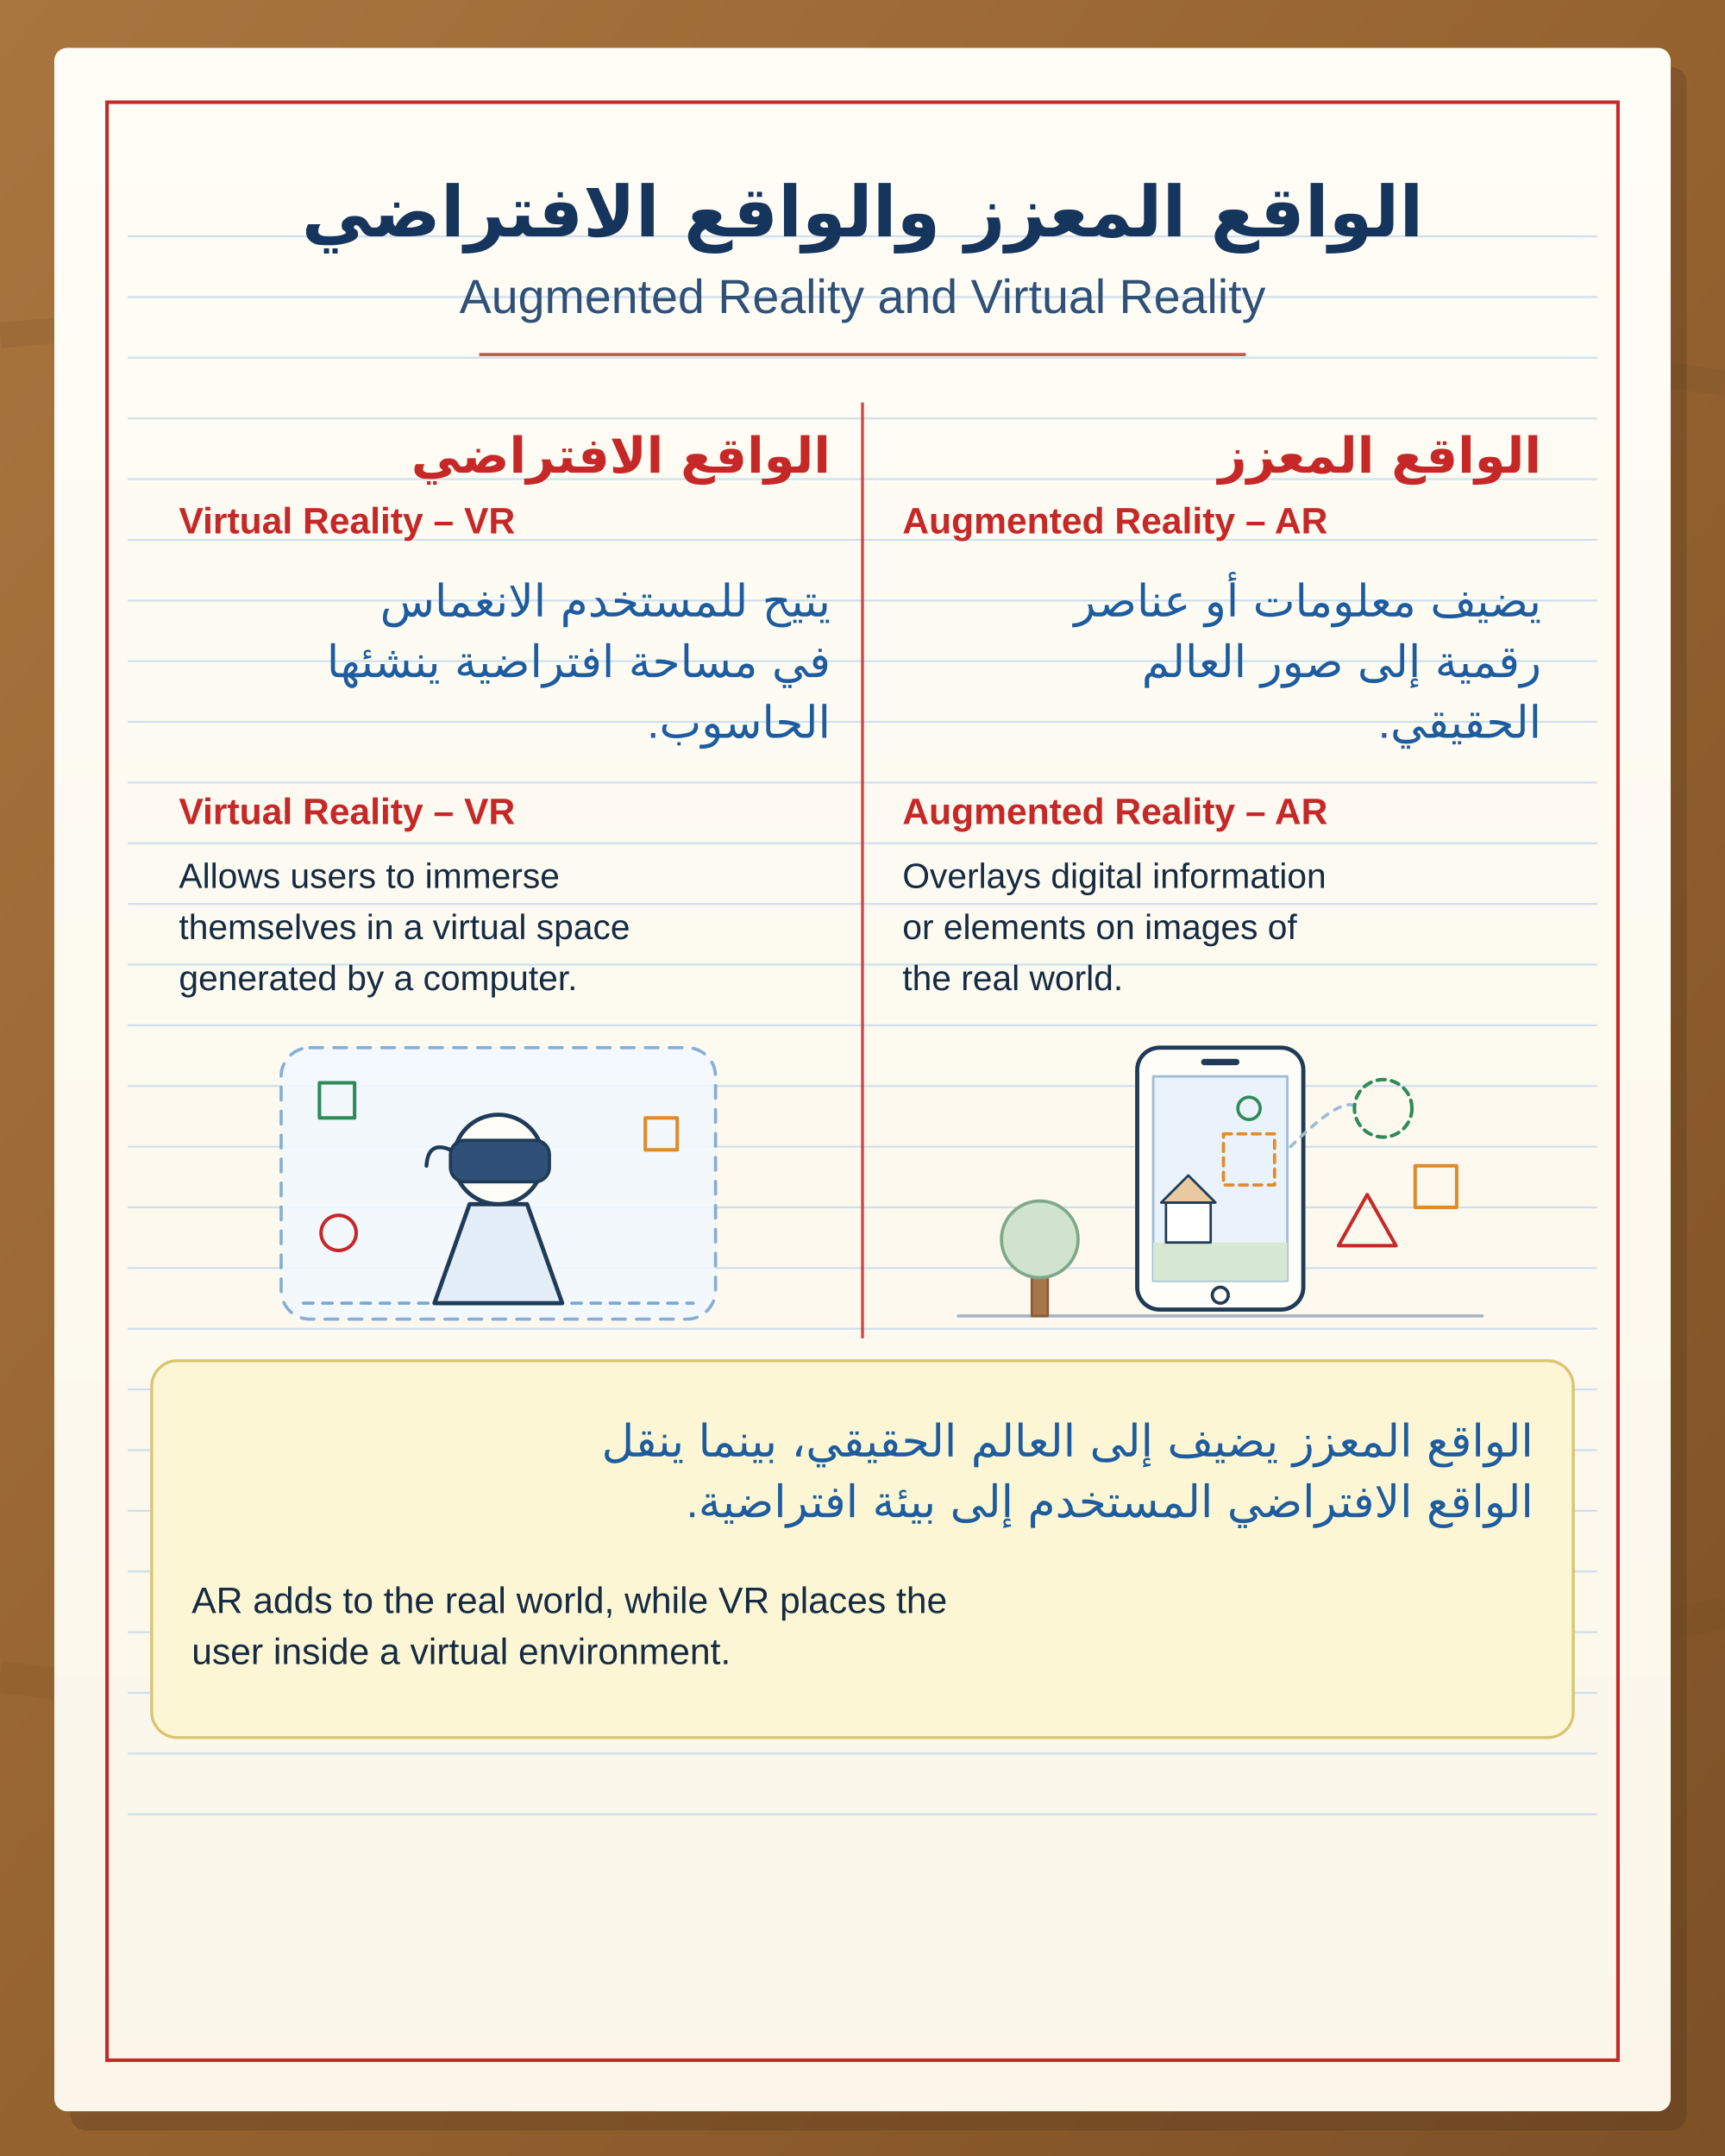
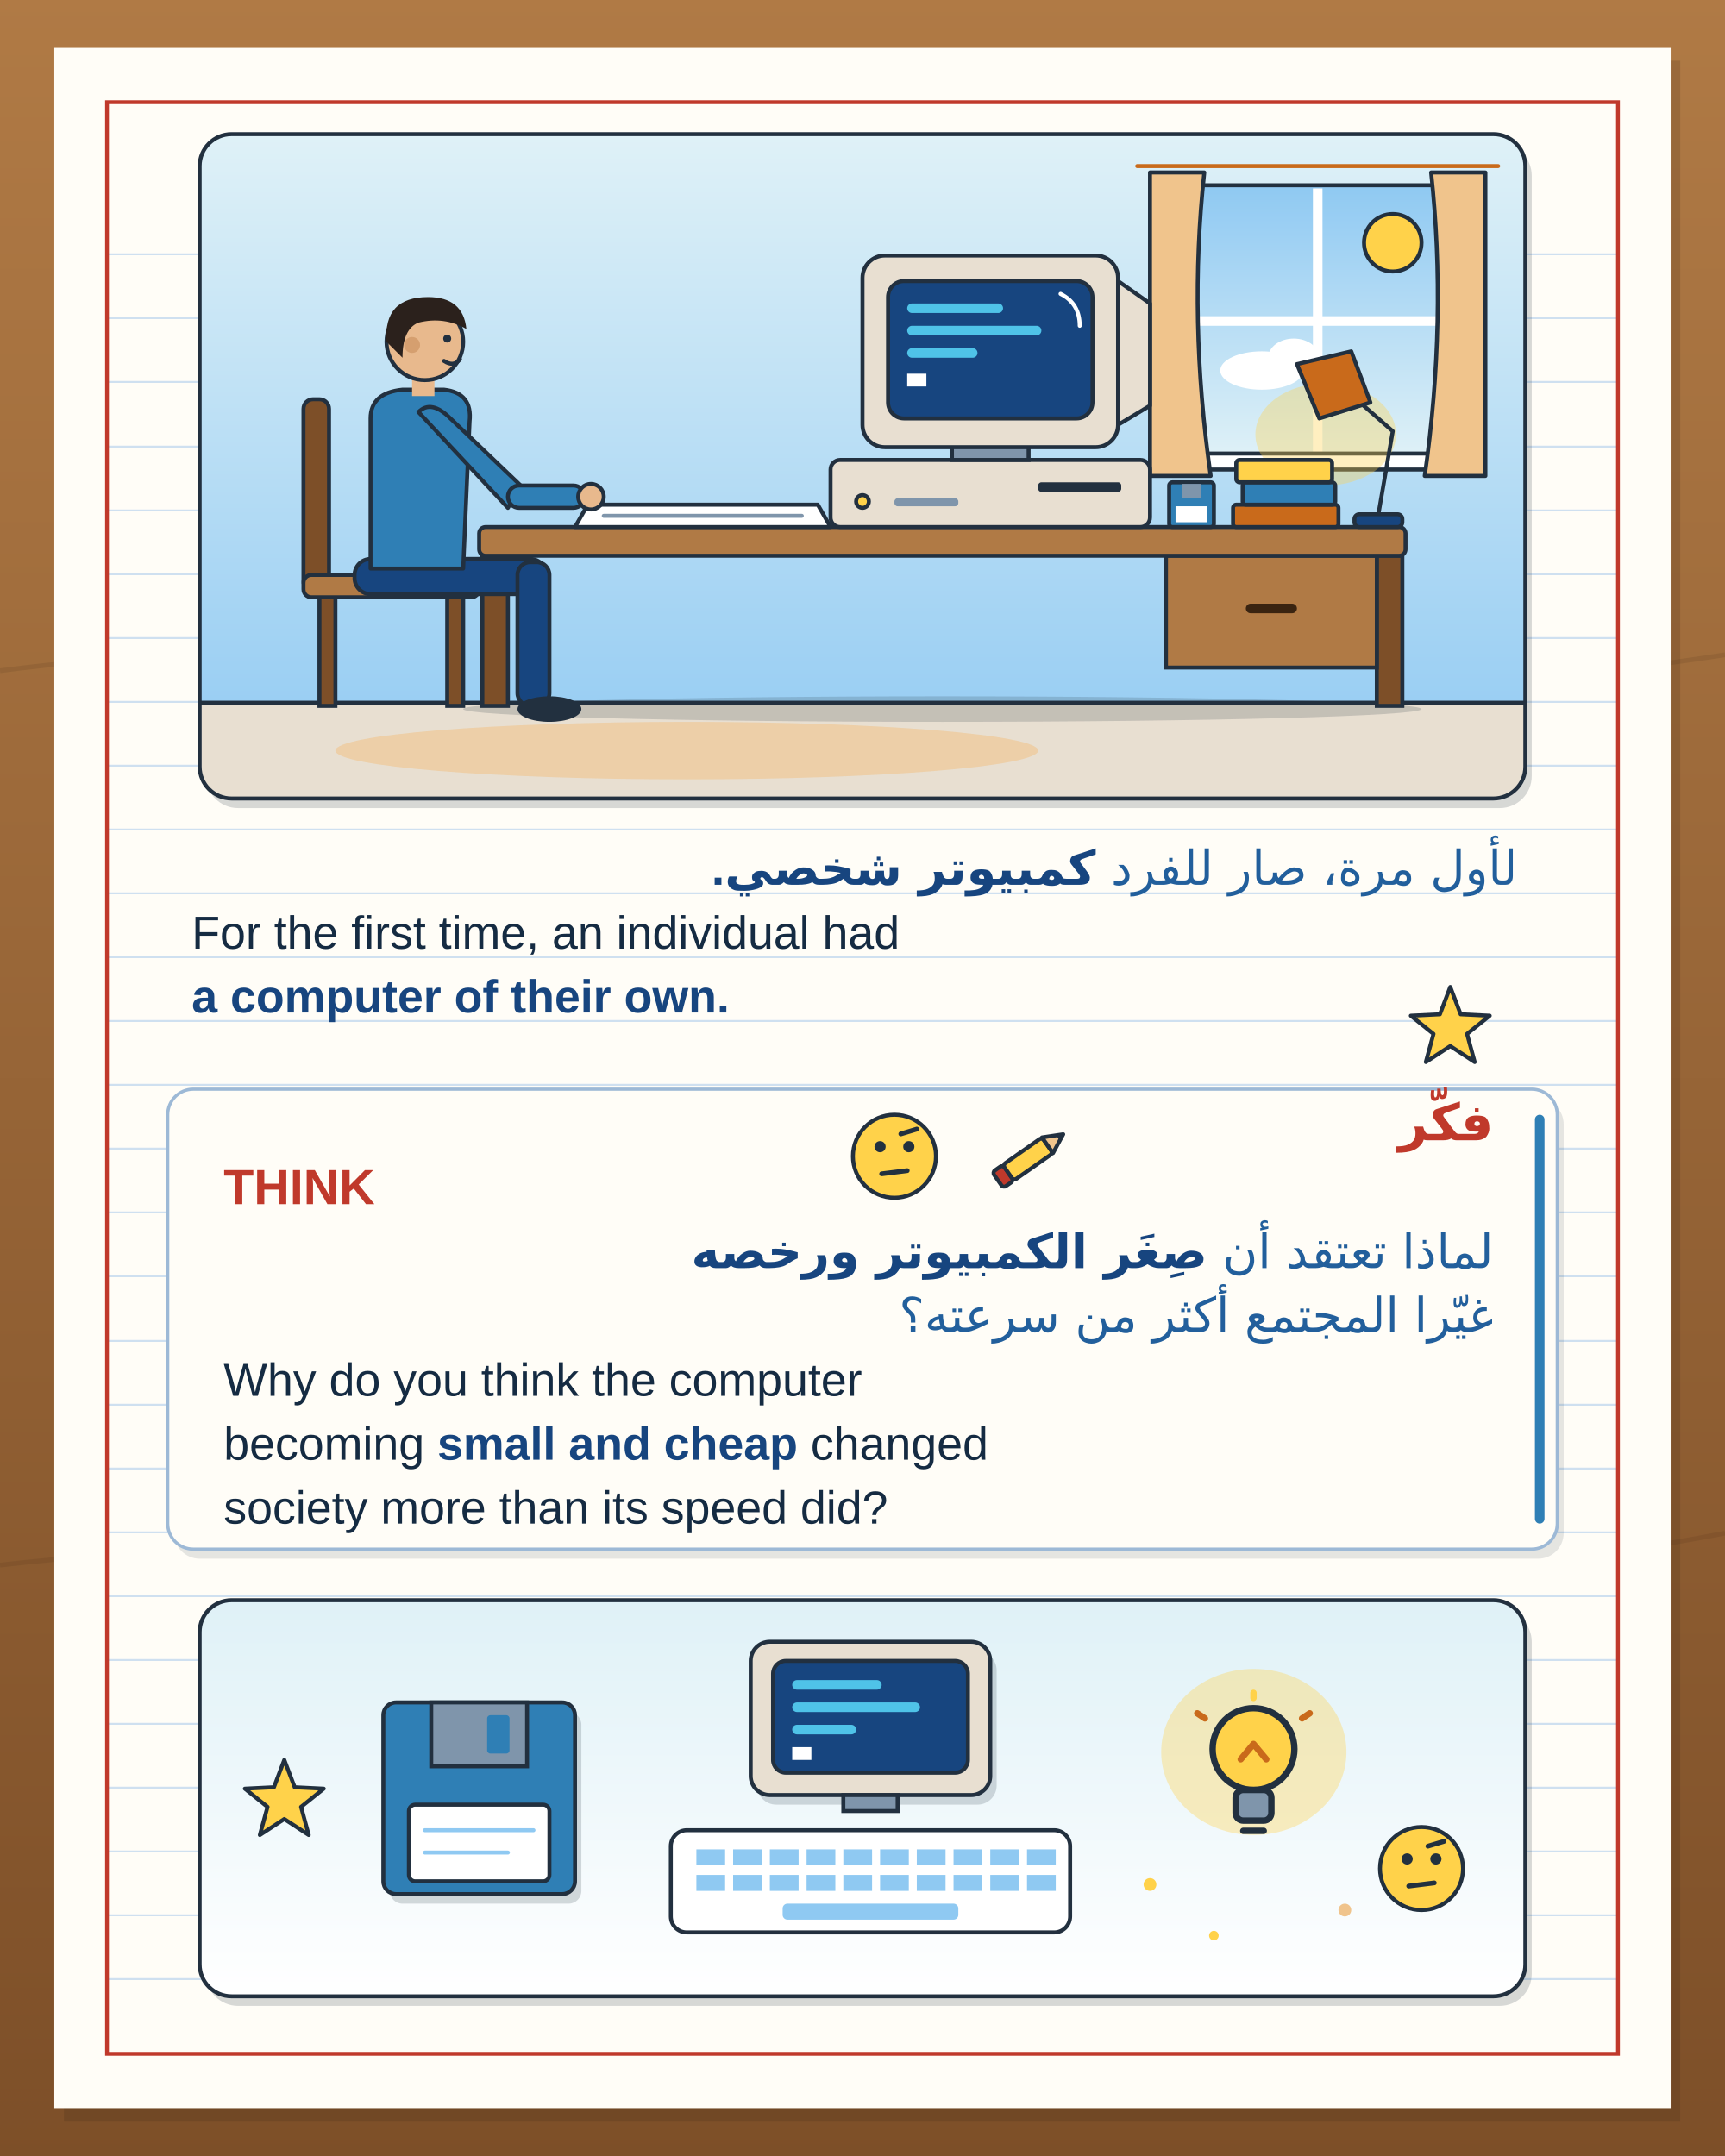
<svg xmlns="http://www.w3.org/2000/svg" width="1080" height="1350" viewBox="0 0 1080 1350" preserveAspectRatio="xMidYMid meet" style="width:100%;height:auto;max-width:1080px;display:block;margin:0 auto;">
  <defs>
-     <linearGradient id="deskWood" x1="0" y1="0" x2="1" y2="1">
-       <stop offset="0" stop-color="#a9753f" />
-       <stop offset="0.5" stop-color="#95632f" />
-       <stop offset="1" stop-color="#7d5027" />
+     <linearGradient id="pmDesk" x1="0" y1="0" x2="0" y2="1">
+       <stop offset="0" stop-color="#b07a45" />
+       <stop offset="1" stop-color="#7d4f28" />
    </linearGradient>
-     <linearGradient id="paperTone" x1="0" y1="0" x2="0" y2="1">
-       <stop offset="0" stop-color="#fffdf6" />
-       <stop offset="1" stop-color="#fbf6e9" />
+     <pattern id="pmRules" x="0" y="120" width="1080" height="40" patternUnits="userSpaceOnUse">
+       <line x1="0" y1="39.5" x2="1080" y2="39.5" stroke="#cfe0f0" stroke-width="1.4" />
+     </pattern>
+   </defs>
+   <rect x="0" y="0" width="1080" height="1350" fill="url(#pmDesk)" />
+   <path d="M0 420 C 300 380, 700 470, 1080 410" fill="none" stroke="#3a2411" stroke-width="3" opacity=".12" />
+   <path d="M0 980 C 350 940, 720 1030, 1080 960" fill="none" stroke="#3a2411" stroke-width="3" opacity=".12" />
+   <rect x="40" y="38" width="1012" height="1290" fill="#3a2411" opacity=".18" />
+   <rect x="34" y="30" width="1012" height="1290" fill="#fffdf7" />
+   <rect x="67" y="120" width="946" height="1152" fill="url(#pmRules)" />
+   <rect x="67" y="64" width="946" height="1222" fill="none" stroke="#c0392b" stroke-width="2.4" />
+   <defs>
+     <linearGradient id="ilWall" x1="0" y1="0" x2="0" y2="1">
+       <stop offset="0" stop-color="#dff1f7" />
+       <stop offset="1" stop-color="#8fc9f2" />
+     </linearGradient>
+     <linearGradient id="ilSky" x1="0" y1="0" x2="0" y2="1">
+       <stop offset="0" stop-color="#8fc9f2" />
+       <stop offset="1" stop-color="#dff1f7" />
+     </linearGradient>
+     <linearGradient id="ilPanel" x1="0" y1="0" x2="0" y2="1">
+       <stop offset="0" stop-color="#dff1f7" />
+       <stop offset="1" stop-color="#ffffff" />
    </linearGradient>
  </defs>
-   <rect x="0" y="0" width="1080" height="1350" fill="url(#deskWood)" />
-   <path d="M0 210 Q 540 160 1080 240" fill="none" stroke="#6f461f" stroke-width="16" opacity="0.16" />
-   <path d="M0 1050 Q 540 1120 1080 1010" fill="none" stroke="#6f461f" stroke-width="20" opacity="0.14" />
-   <rect x="44" y="42" width="1012" height="1292" rx="10" fill="#3a2413" opacity="0.22" />
-   <rect x="34" y="30" width="1012" height="1292" rx="8" fill="url(#paperTone)" />
-   <g stroke="#c9dcec" stroke-width="1.2" opacity="0.9">
-     <line x1="80" y1="148" x2="1000" y2="148" />
-     <line x1="80" y1="186" x2="1000" y2="186" />
-     <line x1="80" y1="224" x2="1000" y2="224" />
-     <line x1="80" y1="262" x2="1000" y2="262" />
-     <line x1="80" y1="300" x2="1000" y2="300" />
-     <line x1="80" y1="338" x2="1000" y2="338" />
-     <line x1="80" y1="376" x2="1000" y2="376" />
-     <line x1="80" y1="414" x2="1000" y2="414" />
-     <line x1="80" y1="452" x2="1000" y2="452" />
-     <line x1="80" y1="490" x2="1000" y2="490" />
-     <line x1="80" y1="528" x2="1000" y2="528" />
-     <line x1="80" y1="566" x2="1000" y2="566" />
-     <line x1="80" y1="604" x2="1000" y2="604" />
-     <line x1="80" y1="642" x2="1000" y2="642" />
-     <line x1="80" y1="680" x2="1000" y2="680" />
-     <line x1="80" y1="718" x2="1000" y2="718" />
-     <line x1="80" y1="756" x2="1000" y2="756" />
-     <line x1="80" y1="794" x2="1000" y2="794" />
-     <line x1="80" y1="832" x2="1000" y2="832" />
-     <line x1="80" y1="870" x2="1000" y2="870" />
-     <line x1="80" y1="908" x2="1000" y2="908" />
-     <line x1="80" y1="946" x2="1000" y2="946" />
-     <line x1="80" y1="984" x2="1000" y2="984" />
-     <line x1="80" y1="1022" x2="1000" y2="1022" />
-     <line x1="80" y1="1060" x2="1000" y2="1060" />
-     <line x1="80" y1="1098" x2="1000" y2="1098" />
-     <line x1="80" y1="1136" x2="1000" y2="1136" />
+   <rect x="129" y="90" width="830" height="416" rx="20" fill="#22303f" opacity=".18" />
+   <rect x="109" y="688" width="870" height="288" rx="16" fill="#22303f" opacity=".12" />
+   <rect x="129" y="1008" width="830" height="248" rx="20" fill="#22303f" opacity=".18" />
+   <rect x="105" y="682" width="870" height="288" rx="16" fill="#fffdf7" stroke="#9db9d6" stroke-width="2" />
+   <rect x="961" y="698" width="6" height="256" rx="3" fill="#2f7fb5" />
+   <rect x="125" y="84" width="830" height="416" rx="20" fill="url(#ilWall)" />
+   <path d="M125 440 H955 V480 Q955 500 935 500 H145 Q125 500 125 480 Z" fill="#e8dfd1" />
+   <line x1="125" y1="440" x2="955" y2="440" stroke="#22303f" stroke-width="2.5" stroke-linecap="round" />
+   <ellipse cx="430" cy="470" rx="220" ry="18" fill="#f0c48c" opacity=".6" />
+   <g>
+     <rect x="740" y="116" width="170" height="170" fill="url(#ilSky)" />
+     <circle cx="872" cy="152" r="18" fill="#ffd24a" stroke="#22303f" stroke-width="2.5" />
+     <ellipse cx="790" cy="232" rx="26" ry="12" fill="#ffffff" />
+     <ellipse cx="810" cy="224" rx="16" ry="12" fill="#ffffff" />
+     <rect x="822" y="118" width="6" height="166" fill="#ffffff" />
+     <rect x="742" y="198" width="166" height="6" fill="#ffffff" />
+     <rect x="740" y="116" width="170" height="170" fill="none" stroke="#22303f" stroke-width="2.5" />
+     <rect x="730" y="284" width="190" height="10" rx="3" fill="#ffffff" stroke="#22303f" stroke-width="2.5" />
+     <line x1="712" y1="104" x2="938" y2="104" stroke="#c96a1b" stroke-width="2.5" stroke-linecap="round" />
+     <path d="M720 108 H754 Q744 200 758 298 H720 Z" fill="#f0c48c" stroke="#22303f" stroke-width="2.5" stroke-linejoin="round" />
+     <path d="M930 108 H896 Q906 200 892 298 H930 Z" fill="#f0c48c" stroke="#22303f" stroke-width="2.5" stroke-linejoin="round" />
  </g>
-   <rect x="67" y="64" width="946" height="1226" fill="none" stroke="#c62828" stroke-width="2.2" />
-   <rect x="95" y="852" width="890" height="236" rx="16" fill="#fdf6d5" stroke="#d8c56f" stroke-width="1.8" />
-   <line x1="540" y1="252" x2="540" y2="838" stroke="#c62828" stroke-width="1.8" opacity="0.85" />
-   <line x1="300" y1="222" x2="780" y2="222" stroke="#c62828" stroke-width="2" opacity="0.8" />
-   <g stroke="#1f3b57" fill="none" stroke-width="2.6" stroke-linejoin="round" stroke-linecap="round">
-     <line x1="600" y1="824" x2="928" y2="824" stroke="#a9b7c4" stroke-width="2" />
-     <rect x="646" y="788" width="10" height="36" fill="#a9754a" stroke="#8a5c37" stroke-width="1.5" />
-     <circle cx="651" cy="776" r="24" fill="#cfe3cf" stroke="#7fa88a" stroke-width="2" />
-     <rect x="712" y="656" width="104" height="164" rx="14" fill="#fffdf7" />
-     <rect x="722" y="674" width="84" height="128" fill="#eaf3fb" stroke="#9dbcd6" stroke-width="1.5" />
-     <rect x="752" y="663" width="24" height="4" rx="2" fill="#1f3b57" stroke="none" />
-     <circle cx="764" cy="811" r="5" stroke-width="2" />
-     <rect x="722" y="778" width="84" height="24" fill="#d7e8d2" stroke="none" />
-     <rect x="730" y="753" width="28" height="25" fill="#ffffff" stroke-width="1.5" />
-     <path d="M727 753 L744 736 L761 753 Z" fill="#e8c9a0" stroke-width="1.5" />
-     <rect x="766" y="710" width="32" height="32" stroke="#e08b2a" stroke-width="2" stroke-dasharray="5 4" />
-     <circle cx="782" cy="694" r="7" stroke="#2e8b57" stroke-width="2" />
-     <path d="M808 718 Q 842 684 850 694" stroke="#9dbcd6" stroke-width="2" stroke-dasharray="4 5" />
-     <circle cx="866" cy="694" r="18" stroke="#2e8b57" stroke-width="2.2" stroke-dasharray="5 4" />
-     <rect x="886" y="730" width="26" height="26" stroke="#e08b2a" stroke-width="2.2" />
-     <path d="M838 780 L856 748 L874 780 Z" stroke="#c62828" stroke-width="2.2" />
+   <ellipse cx="590" cy="444" rx="300" ry="8" fill="#22303f" opacity=".18" />
+   <rect x="302" y="348" width="16" height="94" fill="#7d4f28" stroke="#22303f" stroke-width="2.5" />
+   <rect x="862" y="348" width="16" height="94" fill="#7d4f28" stroke="#22303f" stroke-width="2.5" />
+   <rect x="730" y="348" width="132" height="70" fill="#b07a45" stroke="#22303f" stroke-width="2.5" />
+   <rect x="780" y="378" width="32" height="6" rx="3" fill="#3a2411" />
+   <rect x="300" y="330" width="580" height="18" rx="4" fill="#b07a45" stroke="#22303f" stroke-width="2.5" />
+   <g>
+     <ellipse cx="830" cy="272" rx="44" ry="32" fill="#ffd24a" opacity=".35" />
+     <path d="M863 322 L872 270 L840 242" fill="none" stroke="#22303f" stroke-width="2.5" stroke-linecap="round" stroke-linejoin="round" />
+     <polygon points="812,228 846,220 858,252 826,262" fill="#c96a1b" stroke="#22303f" stroke-width="2.5" stroke-linejoin="round" />
+     <rect x="848" y="322" width="30" height="8" rx="3" fill="#17457f" stroke="#22303f" stroke-width="2.5" />
  </g>
-   <g stroke="#1f3b57" fill="none" stroke-width="2.6" stroke-linejoin="round" stroke-linecap="round">
-     <rect x="176" y="656" width="272" height="170" rx="18" fill="#f2f8ff" stroke="#7aa7d4" stroke-width="2" stroke-dasharray="8 7" opacity="0.9" />
-     <line x1="190" y1="816" x2="434" y2="816" stroke="#7aa7d4" stroke-width="2" stroke-dasharray="6 6" />
-     <path d="M294 754 L330 754 L352 816 L272 816 Z" fill="#e3eef8" />
-     <circle cx="312" cy="726" r="28" fill="#fffdf7" />
-     <rect x="282" y="714" width="62" height="26" rx="9" fill="#2f5077" stroke-width="2" />
-     <path d="M282 720 Q 268 714 267 730" stroke-width="2.4" />
-     <rect x="200" y="678" width="22" height="22" stroke="#2e8b57" stroke-width="2.2" />
-     <rect x="404" y="700" width="20" height="20" stroke="#e08b2a" stroke-width="2.2" />
-     <circle cx="212" cy="772" r="11" stroke="#c62828" stroke-width="2.2" />
+   <rect x="772" y="316" width="66" height="14" rx="2" fill="#c96a1b" stroke="#22303f" stroke-width="2.5" />
+   <rect x="778" y="302" width="58" height="14" rx="2" fill="#2f7fb5" stroke="#22303f" stroke-width="2.5" />
+   <rect x="774" y="288" width="60" height="14" rx="2" fill="#ffd24a" stroke="#22303f" stroke-width="2.5" />
+   <rect x="732" y="302" width="28" height="28" rx="2" fill="#2f7fb5" stroke="#22303f" stroke-width="2.5" />
+   <rect x="740" y="303" width="12" height="9" fill="#7f95ab" />
+   <rect x="736" y="317" width="20" height="10" fill="#ffffff" />
+   <g>
+     <rect x="520" y="288" width="200" height="42" rx="6" fill="#e8dfd1" stroke="#22303f" stroke-width="2.5" />
+     <rect x="650" y="302" width="52" height="6" rx="2" fill="#22303f" />
+     <circle cx="540" cy="314" r="4" fill="#ffd24a" stroke="#22303f" stroke-width="2.5" />
+     <rect x="560" y="312" width="40" height="5" rx="2" fill="#7f95ab" />
+     <rect x="596" y="276" width="48" height="12" fill="#7f95ab" stroke="#22303f" stroke-width="2.5" />
+     <polygon points="700,176 720,190 720,254 700,266" fill="#e8dfd1" stroke="#22303f" stroke-width="2.5" stroke-linejoin="round" />
+     <rect x="540" y="160" width="160" height="120" rx="14" fill="#e8dfd1" stroke="#22303f" stroke-width="2.5" />
+     <rect x="556" y="176" width="128" height="86" rx="10" fill="#17457f" stroke="#22303f" stroke-width="2.5" />
+     <rect x="568" y="190" width="60" height="6" rx="3" fill="#4fc3e8" />
+     <rect x="568" y="204" width="84" height="6" rx="3" fill="#4fc3e8" />
+     <rect x="568" y="218" width="44" height="6" rx="3" fill="#4fc3e8" />
+     <rect x="568" y="234" width="12" height="8" fill="#ffffff" />
+     <path d="M664 184 Q676 190 676 204" fill="none" stroke="#ffffff" stroke-width="2.5" stroke-linecap="round" />
  </g>
-   <text x="540" y="148" direction="rtl" unicode-bidi="plaintext" text-anchor="middle" font-family="Tahoma, Arial, Segoe UI, sans-serif" font-size="44" font-weight="bold" fill="#16355c">الواقع المعزز والواقع الافتراضي</text>
-   <text x="540" y="196" direction="ltr" unicode-bidi="plaintext" text-anchor="middle" font-family="Segoe Print, Comic Sans MS, Arial, sans-serif" font-size="30" fill="#2f5077">Augmented Reality and Virtual Reality</text>
-   <text x="965" y="296" direction="rtl" unicode-bidi="plaintext" text-anchor="start" font-family="Tahoma, Arial, Segoe UI, sans-serif" font-size="31" font-weight="bold" fill="#c62828">الواقع المعزز</text>
-   <text x="565" y="334" direction="ltr" unicode-bidi="plaintext" text-anchor="start" font-family="Segoe Print, Comic Sans MS, Arial, sans-serif" font-size="23" font-weight="bold" fill="#c62828">Augmented Reality – AR</text>
-   <text x="965" y="386" direction="rtl" unicode-bidi="plaintext" text-anchor="start" font-family="Tahoma, Arial, Segoe UI, sans-serif" font-size="28" fill="#1d5c9e">
-     <tspan x="965" dy="0">يضيف معلومات أو عناصر</tspan>
-     <tspan x="965" dy="38">رقمية إلى صور العالم</tspan>
-     <tspan x="965" dy="38">الحقيقي.</tspan>
+   <polygon points="360,330 520,330 512,316 368,316" fill="#ffffff" stroke="#22303f" stroke-width="2.5" stroke-linejoin="round" />
+   <line x1="378" y1="323" x2="502" y2="323" stroke="#7f95ab" stroke-width="2.5" stroke-linecap="round" />
+   <rect x="190" y="250" width="16" height="120" rx="6" fill="#7d4f28" stroke="#22303f" stroke-width="2.5" />
+   <rect x="200" y="374" width="10" height="68" fill="#7d4f28" stroke="#22303f" stroke-width="2.5" />
+   <rect x="280" y="374" width="10" height="68" fill="#7d4f28" stroke="#22303f" stroke-width="2.5" />
+   <rect x="190" y="360" width="110" height="14" rx="5" fill="#b07a45" stroke="#22303f" stroke-width="2.5" />
+   <g>
+     <rect x="222" y="350" width="120" height="22" rx="10" fill="#17457f" stroke="#22303f" stroke-width="2.5" />
+     <rect x="324" y="352" width="20" height="90" rx="8" fill="#17457f" stroke="#22303f" stroke-width="2.5" />
+     <ellipse cx="344" cy="444" rx="20" ry="8" fill="#22303f" />
+     <path d="M232 262 Q232 246 252 244 L278 244 Q296 246 294 264 L290 356 L232 356 Z" fill="#2f7fb5" stroke="#22303f" stroke-width="2.5" stroke-linejoin="round" />
+     <rect x="258" y="232" width="14" height="16" fill="#e8b98d" />
+     <circle cx="266" cy="214" r="24" fill="#e8b98d" stroke="#22303f" stroke-width="2.5" />
+     <path d="M242 214 Q240 186 268 186 Q290 186 292 206 Q278 198 262 202 Q252 206 252 224 Z" fill="#2b211c" />
+     <circle cx="258" cy="216" r="5" fill="#d59f6f" />
+     <circle cx="280" cy="212" r="2.5" fill="#22303f" />
+     <path d="M278 226 Q284 230 288 225" fill="none" stroke="#22303f" stroke-width="2.5" stroke-linecap="round" />
+     <path d="M262 258 Q270 250 282 262 L326 304 L318 318 Z" fill="#2f7fb5" stroke="#22303f" stroke-width="2.5" stroke-linejoin="round" />
+     <rect x="318" y="304" width="48" height="14" rx="7" fill="#2f7fb5" stroke="#22303f" stroke-width="2.5" />
+     <circle cx="370" cy="311" r="8" fill="#e8b98d" stroke="#22303f" stroke-width="2.5" />
+   </g>
+   <rect x="125" y="84" width="830" height="416" rx="20" fill="none" stroke="#22303f" stroke-width="2.5" />
+   <g transform="translate(880 616)">
+     <polygon points="28,2 34.5,19.1 52.7,20 38.5,31.4 43.3,49 28,39 12.7,49 17.5,31.4 3.3,20 21.5,19.1" fill="#ffd24a" stroke="#22303f" stroke-width="2.5" stroke-linejoin="round" />
+   </g>
+   <g transform="translate(560 724)">
+     <circle cx="0" cy="0" r="26" fill="#ffd24a" stroke="#22303f" stroke-width="2.5" />
+     <circle cx="-9" cy="-6" r="3.5" fill="#22303f" />
+     <circle cx="9" cy="-6" r="3.5" fill="#22303f" />
+     <path d="M -8 11 L 8 9" fill="none" stroke="#22303f" stroke-width="3" stroke-linecap="round" />
+     <path d="M 4 -14 L 14 -17" fill="none" stroke="#22303f" stroke-width="3" stroke-linecap="round" />
+   </g>
+   <g transform="translate(620 698) rotate(-35 26 26)">
+     <rect x="0" y="20" width="8" height="12" rx="2" fill="#c0392b" stroke="#22303f" stroke-width="2.5" />
+     <rect x="8" y="20" width="30" height="12" rx="2" fill="#ffd24a" stroke="#22303f" stroke-width="2.5" />
+     <polygon points="38,20 50,26 38,32" fill="#f0c48c" stroke="#22303f" stroke-width="2.5" stroke-linejoin="round" />
+     <polygon points="46,24 50,26 46,28" fill="#22303f" />
+   </g>
+   <rect x="125" y="1002" width="830" height="248" rx="20" fill="url(#ilPanel)" stroke="#22303f" stroke-width="2.5" />
+   <g transform="translate(150 1100)">
+     <polygon points="28,2 34.5,19.1 52.7,20 38.5,31.4 43.3,49 28,39 12.7,49 17.5,31.4 3.3,20 21.5,19.1" fill="#ffd24a" stroke="#22303f" stroke-width="2.5" stroke-linejoin="round" />
+   </g>
+   <g>
+     <rect x="244" y="1072" width="120" height="120" rx="8" fill="#22303f" opacity=".18" />
+     <rect x="240" y="1066" width="120" height="120" rx="8" fill="#2f7fb5" stroke="#22303f" stroke-width="2.5" />
+     <rect x="270" y="1066" width="60" height="40" fill="#7f95ab" stroke="#22303f" stroke-width="2.5" />
+     <rect x="305" y="1074" width="14" height="24" rx="2" fill="#2f7fb5" />
+     <rect x="256" y="1130" width="88" height="48" rx="4" fill="#ffffff" stroke="#22303f" stroke-width="2.5" />
+     <line x1="266" y1="1146" x2="334" y2="1146" stroke="#8fc9f2" stroke-width="2.5" stroke-linecap="round" />
+     <line x1="266" y1="1160" x2="318" y2="1160" stroke="#8fc9f2" stroke-width="2.5" stroke-linecap="round" />
+   </g>
+   <g>
+     <rect x="474" y="1034" width="150" height="96" rx="12" fill="#22303f" opacity=".18" />
+     <rect x="470" y="1028" width="150" height="96" rx="12" fill="#e8dfd1" stroke="#22303f" stroke-width="2.5" />
+     <rect x="484" y="1040" width="122" height="70" rx="8" fill="#17457f" stroke="#22303f" stroke-width="2.5" />
+     <rect x="496" y="1052" width="56" height="6" rx="3" fill="#4fc3e8" />
+     <rect x="496" y="1066" width="80" height="6" rx="3" fill="#4fc3e8" />
+     <rect x="496" y="1080" width="40" height="6" rx="3" fill="#4fc3e8" />
+     <rect x="496" y="1094" width="12" height="8" fill="#ffffff" />
+     <rect x="528" y="1124" width="34" height="10" fill="#7f95ab" stroke="#22303f" stroke-width="2.5" />
+     <rect x="420" y="1146" width="250" height="64" rx="10" fill="#ffffff" stroke="#22303f" stroke-width="2.5" />
+     <path d="M436 1158h18v10h-18z m23 0h18v10h-18z m23 0h18v10h-18z m23 0h18v10h-18z m23 0h18v10h-18z m23 0h18v10h-18z m23 0h18v10h-18z m23 0h18v10h-18z m23 0h18v10h-18z m23 0h18v10h-18z            M436 1174h18v10h-18z m23 0h18v10h-18z m23 0h18v10h-18z m23 0h18v10h-18z m23 0h18v10h-18z m23 0h18v10h-18z m23 0h18v10h-18z m23 0h18v10h-18z m23 0h18v10h-18z m23 0h18v10h-18z" fill="#8fc9f2" />
+     <rect x="490" y="1192" width="110" height="10" rx="3" fill="#8fc9f2" />
+   </g>
+   <g>
+     <ellipse cx="785" cy="1097" rx="58" ry="52" fill="#ffd24a" opacity=".35" />
+     <g transform="translate(740 1060) scale(1.6)">
+       <line x1="28" y1="0" x2="28" y2="2" stroke="#ffd24a" stroke-width="2.5" stroke-linecap="round" />
+       <line x1="6" y1="8" x2="9" y2="10" stroke="#c96a1b" stroke-width="2.5" stroke-linecap="round" />
+       <line x1="50" y1="8" x2="47" y2="10" stroke="#c96a1b" stroke-width="2.5" stroke-linecap="round" />
+       <circle cx="28" cy="22" r="16" fill="#ffd24a" stroke="#22303f" stroke-width="2.5" />
+       <path d="M23 26 L28 20 L33 26" fill="none" stroke="#c96a1b" stroke-width="2.5" stroke-linecap="round" stroke-linejoin="round" />
+       <rect x="21" y="38" width="14" height="12" rx="3" fill="#7f95ab" stroke="#22303f" stroke-width="2.5" />
+       <line x1="24" y1="54" x2="32" y2="54" stroke="#22303f" stroke-width="2.5" stroke-linecap="round" />
+     </g>
+     <circle cx="720" cy="1180" r="4" fill="#ffd24a" />
+     <circle cx="842" cy="1196" r="4" fill="#f0c48c" />
+     <circle cx="760" cy="1212" r="3" fill="#ffd24a" />
+   </g>
+   <g transform="translate(890 1170)">
+     <circle cx="0" cy="0" r="26" fill="#ffd24a" stroke="#22303f" stroke-width="2.5" />
+     <circle cx="-9" cy="-6" r="3.5" fill="#22303f" />
+     <circle cx="9" cy="-6" r="3.5" fill="#22303f" />
+     <path d="M -8 11 L 8 9" fill="none" stroke="#22303f" stroke-width="3" stroke-linecap="round" />
+     <path d="M 4 -14 L 14 -17" fill="none" stroke="#22303f" stroke-width="3" stroke-linecap="round" />
+   </g>
+   <text x="950" y="554" direction="rtl" unicode-bidi="plaintext" text-anchor="start" font-family="Tahoma, Arial, Segoe UI, sans-serif" font-size="30" fill="#225f9c">
+     <tspan x="950" dy="0">لأول مرة، صار للفرد <tspan font-weight="bold" fill="#17457f">كمبيوتر شخصي.</tspan>
+     </tspan>
  </text>
-   <text x="565" y="516" direction="ltr" unicode-bidi="plaintext" text-anchor="start" font-family="Segoe Print, Comic Sans MS, Arial, sans-serif" font-size="23" font-weight="bold" fill="#c62828">Augmented Reality – AR</text>
-   <text x="565" y="556" direction="ltr" unicode-bidi="plaintext" text-anchor="start" font-family="Segoe Print, Comic Sans MS, Arial, sans-serif" font-size="22" fill="#152b42">
-     <tspan x="565" dy="0">Overlays digital information</tspan>
-     <tspan x="565" dy="32">or elements on images of</tspan>
-     <tspan x="565" dy="32">the real world.</tspan>
+   <text x="120" y="594" direction="ltr" unicode-bidi="plaintext" text-anchor="start" font-family="Segoe Print, Comic Sans MS, Arial, sans-serif" font-size="29" fill="#152b42">
+     <tspan x="120" dy="0">For the first time, an individual had</tspan>
+     <tspan x="120" dy="40">
+       <tspan font-weight="bold" fill="#17457f">a computer of their own.</tspan>
+     </tspan>
  </text>
-   <text x="520" y="296" direction="rtl" unicode-bidi="plaintext" text-anchor="start" font-family="Tahoma, Arial, Segoe UI, sans-serif" font-size="31" font-weight="bold" fill="#c62828">الواقع الافتراضي</text>
-   <text x="112" y="334" direction="ltr" unicode-bidi="plaintext" text-anchor="start" font-family="Segoe Print, Comic Sans MS, Arial, sans-serif" font-size="23" font-weight="bold" fill="#c62828">Virtual Reality – VR</text>
-   <text x="520" y="386" direction="rtl" unicode-bidi="plaintext" text-anchor="start" font-family="Tahoma, Arial, Segoe UI, sans-serif" font-size="28" fill="#1d5c9e">
-     <tspan x="520" dy="0">يتيح للمستخدم الانغماس</tspan>
-     <tspan x="520" dy="38">في مساحة افتراضية ينشئها</tspan>
-     <tspan x="520" dy="38">الحاسوب.</tspan>
+   <text x="935" y="714" direction="rtl" unicode-bidi="plaintext" text-anchor="start" font-family="Tahoma, Arial, Segoe UI, sans-serif" font-size="32" font-weight="bold" fill="#c0392b">
+     <tspan x="935" dy="0">فكّر</tspan>
  </text>
-   <text x="112" y="516" direction="ltr" unicode-bidi="plaintext" text-anchor="start" font-family="Segoe Print, Comic Sans MS, Arial, sans-serif" font-size="23" font-weight="bold" fill="#c62828">Virtual Reality – VR</text>
-   <text x="112" y="556" direction="ltr" unicode-bidi="plaintext" text-anchor="start" font-family="Segoe Print, Comic Sans MS, Arial, sans-serif" font-size="22" fill="#152b42">
-     <tspan x="112" dy="0">Allows users to immerse</tspan>
-     <tspan x="112" dy="32">themselves in a virtual space</tspan>
-     <tspan x="112" dy="32">generated by a computer.</tspan>
+   <text x="140" y="754" direction="ltr" unicode-bidi="plaintext" text-anchor="start" font-family="Segoe Print, Comic Sans MS, Arial, sans-serif" font-size="31" font-weight="bold" fill="#c0392b">
+     <tspan x="140" dy="0">THINK</tspan>
  </text>
-   <text x="960" y="912" direction="rtl" unicode-bidi="plaintext" text-anchor="start" font-family="Tahoma, Arial, Segoe UI, sans-serif" font-size="28" fill="#1d5c9e">
-     <tspan x="960" dy="0">الواقع المعزز يضيف إلى العالم الحقيقي، بينما ينقل</tspan>
-     <tspan x="960" dy="38">الواقع الافتراضي المستخدم إلى بيئة افتراضية.</tspan>
+   <text x="935" y="794" direction="rtl" unicode-bidi="plaintext" text-anchor="start" font-family="Tahoma, Arial, Segoe UI, sans-serif" font-size="30" fill="#225f9c">
+     <tspan x="935" dy="0">لماذا تعتقد أن <tspan font-weight="bold" fill="#17457f">صِغَر الكمبيوتر ورخصه</tspan>
+     </tspan>
+     <tspan x="935" dy="40">غيّرا المجتمع أكثر من سرعته؟</tspan>
  </text>
-   <text x="120" y="1010" direction="ltr" unicode-bidi="plaintext" text-anchor="start" font-family="Segoe Print, Comic Sans MS, Arial, sans-serif" font-size="23" fill="#152b42">
-     <tspan x="120" dy="0">AR adds to the real world, while VR places the</tspan>
-     <tspan x="120" dy="32">user inside a virtual environment.</tspan>
+   <text x="140" y="874" direction="ltr" unicode-bidi="plaintext" text-anchor="start" font-family="Segoe Print, Comic Sans MS, Arial, sans-serif" font-size="29" fill="#152b42">
+     <tspan x="140" dy="0">Why do you think the computer</tspan>
+     <tspan x="140" dy="40">becoming <tspan font-weight="bold" fill="#17457f">small and cheap</tspan> changed</tspan>
+     <tspan x="140" dy="40">society more than its speed did?</tspan>
  </text>
</svg>
